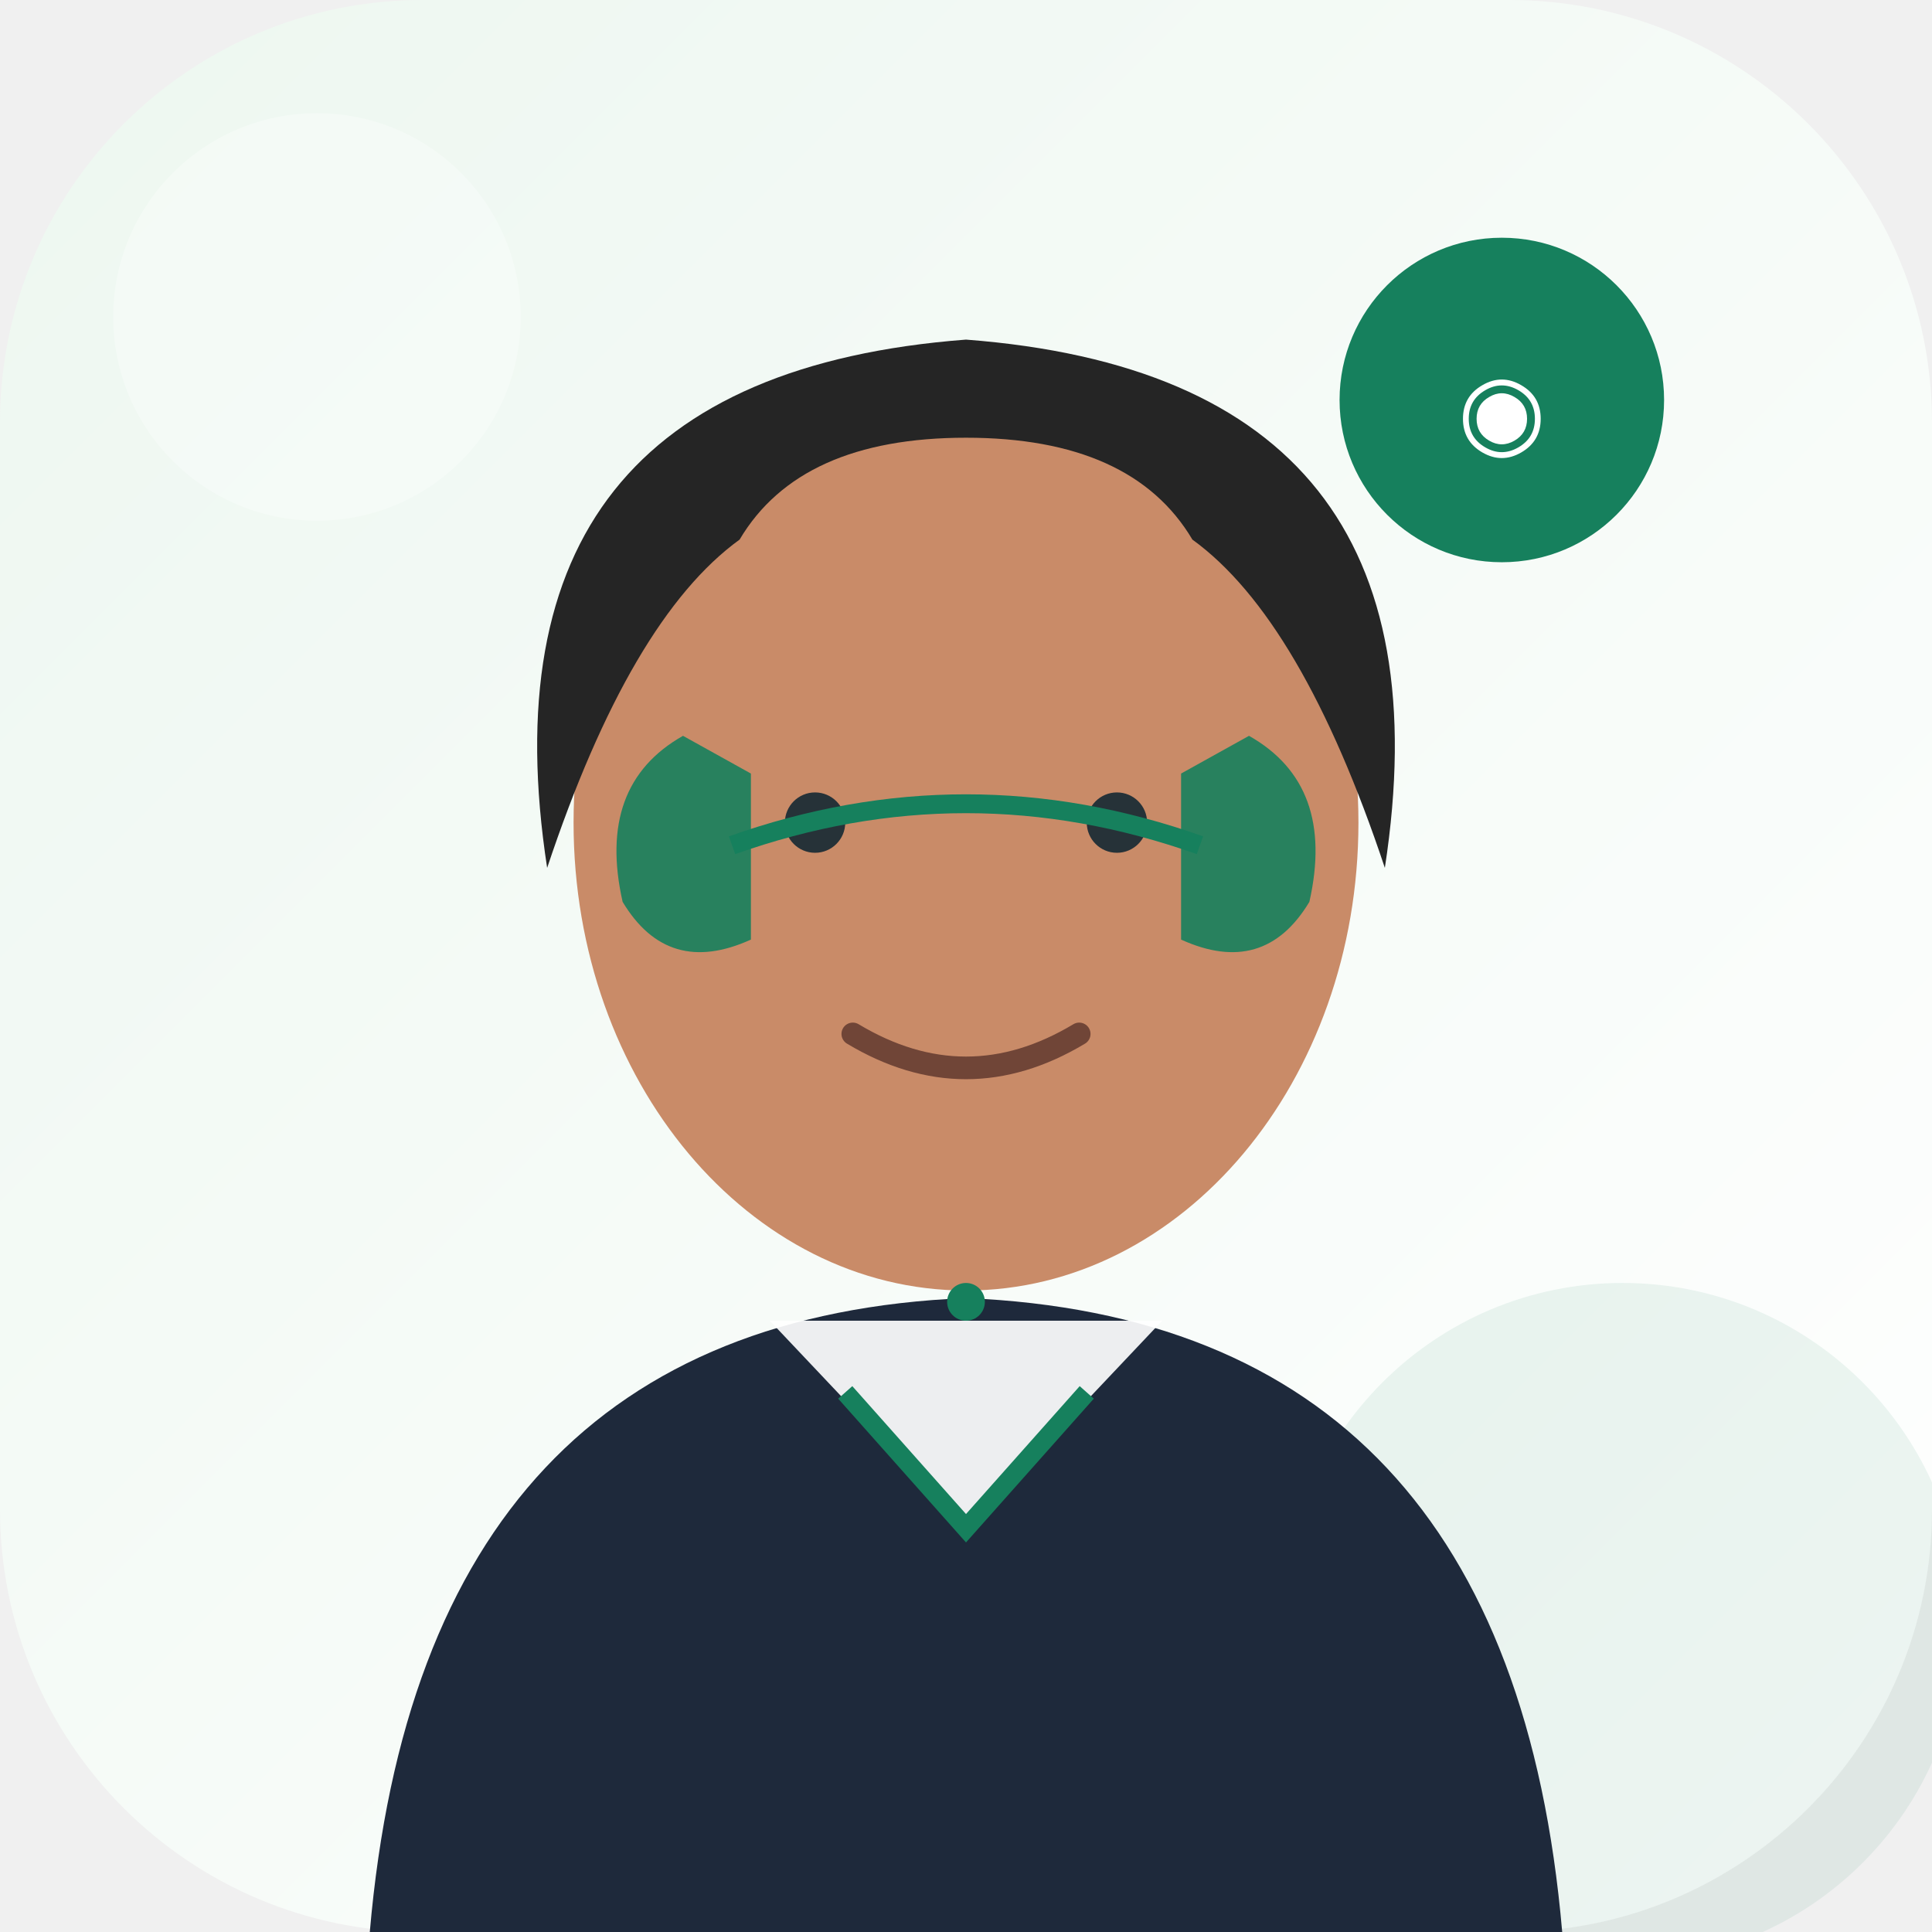
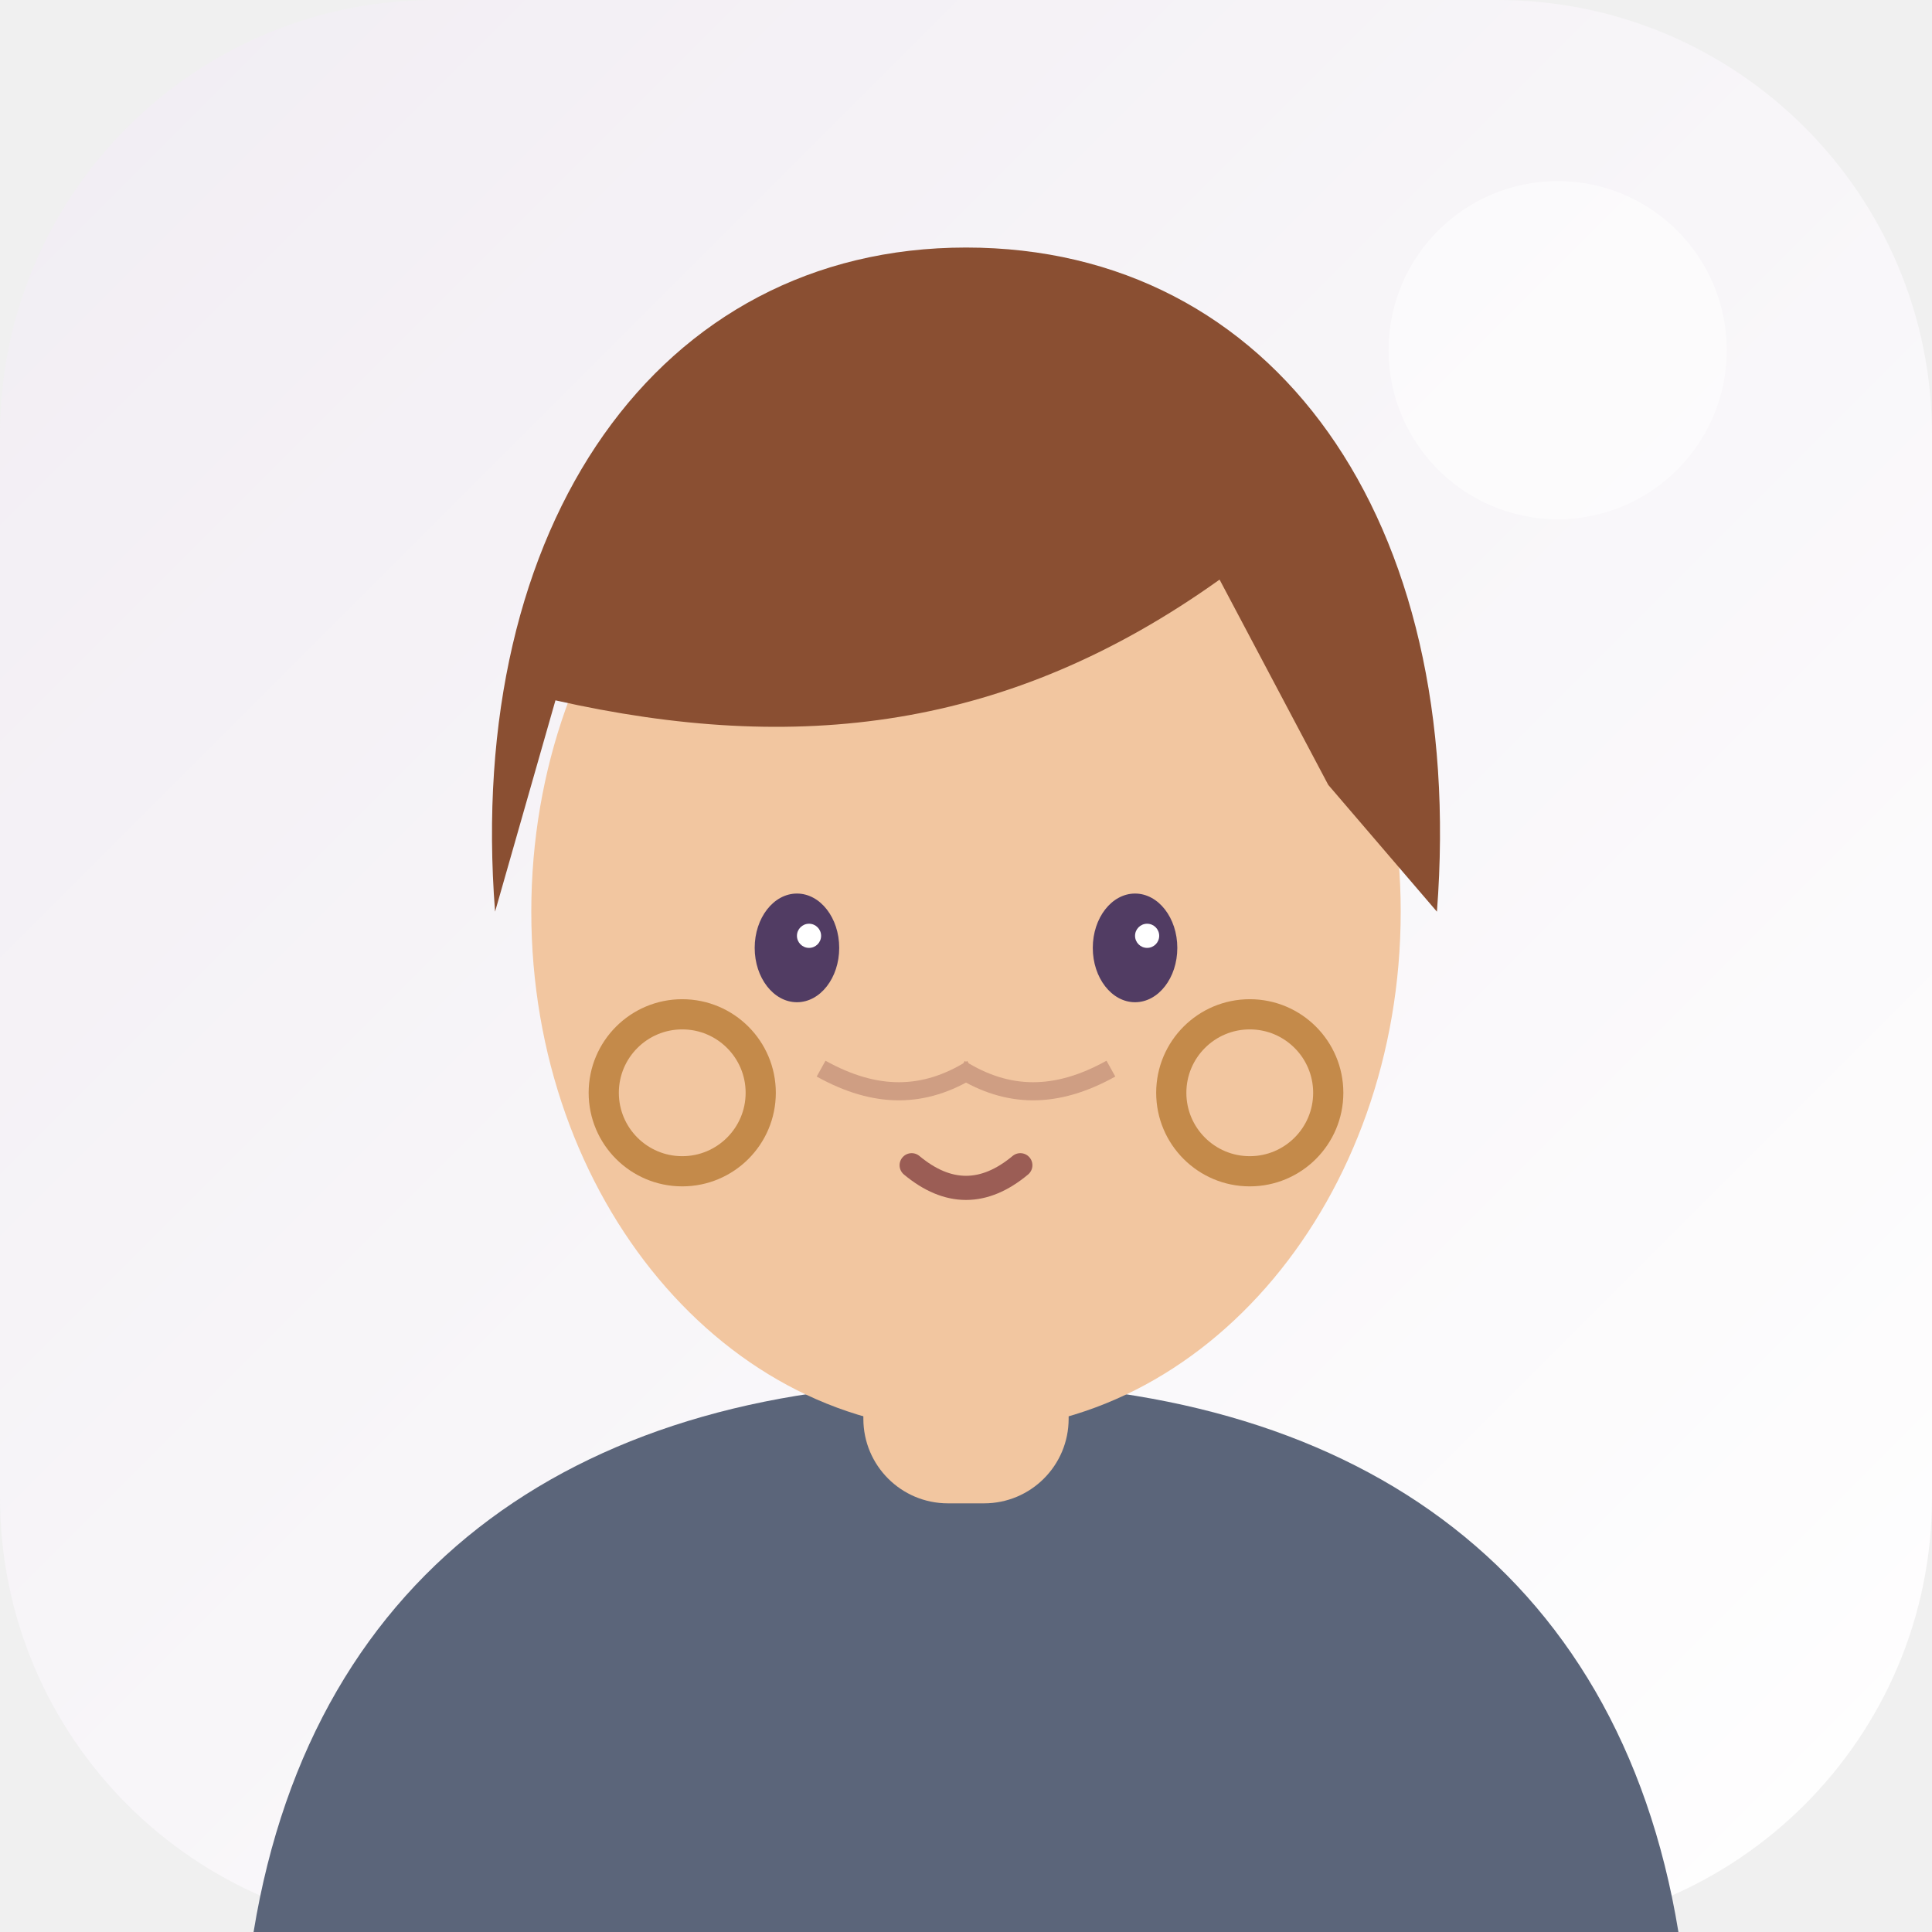
- <svg xmlns="http://www.w3.org/2000/svg" viewBox="0 0 512 512">
+ <svg xmlns="http://www.w3.org/2000/svg" viewBox="0 0 320 320">
  <defs>
    <linearGradient id="g" x1="0" y1="0" x2="1" y2="1">
-       <stop stop-color="#edf7f0" />
-       <stop offset="1" stop-color="#ffffff" />
+       <stop stop-color="#F1EDF3" />
+       <stop offset="1" stop-color="#fff" />
    </linearGradient>
  </defs>
-   <rect width="512" height="512" rx="112" fill="url(#g)" />
-   <circle cx="84" cy="84" r="54" fill="#fff" opacity=".3" />
-   <circle cx="430" cy="430" r="90" fill="#16805d" opacity=".08" />
-   <circle cx="398" cy="106" r="43" fill="#16805d" />
-   <text x="398" y="118" text-anchor="middle" font-family="Arial,sans-serif" font-size="27" font-weight="700" fill="#fff">◉</text>
-   <path d="M98 512Q112 350 256 344Q400 350 414 512Z" fill="#1e293b" />
-   <path d="M204 350L256 405L308 350" fill="#fff" opacity=".92" />
-   <path d="M224 369L256 405L288 369" fill="none" stroke="#16805d" stroke-width="5" />
-   <ellipse cx="256" cy="218" rx="104" ry="124" fill="#c98b68" />
-   <path d="M145 230Q125 100 256 90Q387 100 367 230Q345 164 316 143Q300 116 256 116Q212 116 196 143Q167 164 145 230Z" fill="#252525" />
-   <circle cx="216" cy="218" r="8" fill="#263238" />
-   <circle cx="296" cy="218" r="8" fill="#263238" />
-   <path d="M226 274Q256 292 286 274" fill="none" stroke="#704537" stroke-width="6" stroke-linecap="round" />
-   <path d="M181 195Q158 208 165 239Q177 259 199 249L199 205Z" fill="#16805d" opacity=".9" />
-   <path d="M331 195Q354 208 347 239Q335 259 313 249L313 205Z" fill="#16805d" opacity=".9" />
-   <path d="M194 224Q256 202 318 224" fill="none" stroke="#16805d" stroke-width="5" />
-   <circle cx="256" cy="345" r="5" fill="#16805d" />
+   <rect width="320" height="320" rx="72" fill="url(#g)" />
+   <circle cx="258" cy="58" r="28" fill="#fff" opacity=".55" />
+   <path d="M42 320c10-61 55-91 118-91s108 30 118 91z" fill="#5B657A" />
+   <rect x="143" y="211" width="34" height="38" rx="14" fill="#F2C6A0" />
+   <ellipse cx="160" cy="151" rx="72" ry="86" fill="#F2C6A0" />
+   <path d="M82 151c-5-64 27-110 78-110 51 0 83 45 78 110l-18-21-18-34c-35 25-70 29-110 20z" fill="#8A4F32" />
+   <ellipse cx="132" cy="157" rx="7" ry="9" fill="#513C63" />
+   <ellipse cx="188" cy="157" rx="7" ry="9" fill="#513C63" />
+   <circle cx="134" cy="155" r="2" fill="#fff" />
+   <circle cx="190" cy="155" r="2" fill="#fff" />
+   <path d="M151 193c6 5 12 5 18 0" fill="none" stroke="#9B5D55" stroke-width="4" stroke-linecap="round" />
+   <path d="M136 177c9 5 17 5 25 0M184 177c-9 5-17 5-25 0" fill="none" stroke="#A56D5F" stroke-width="3" opacity=".45" />
+   <circle cx="113" cy="181" r="13" fill="none" stroke="#C48A4A" stroke-width="5" />
+   <circle cx="207" cy="181" r="13" fill="none" stroke="#C48A4A" stroke-width="5" />
</svg>
